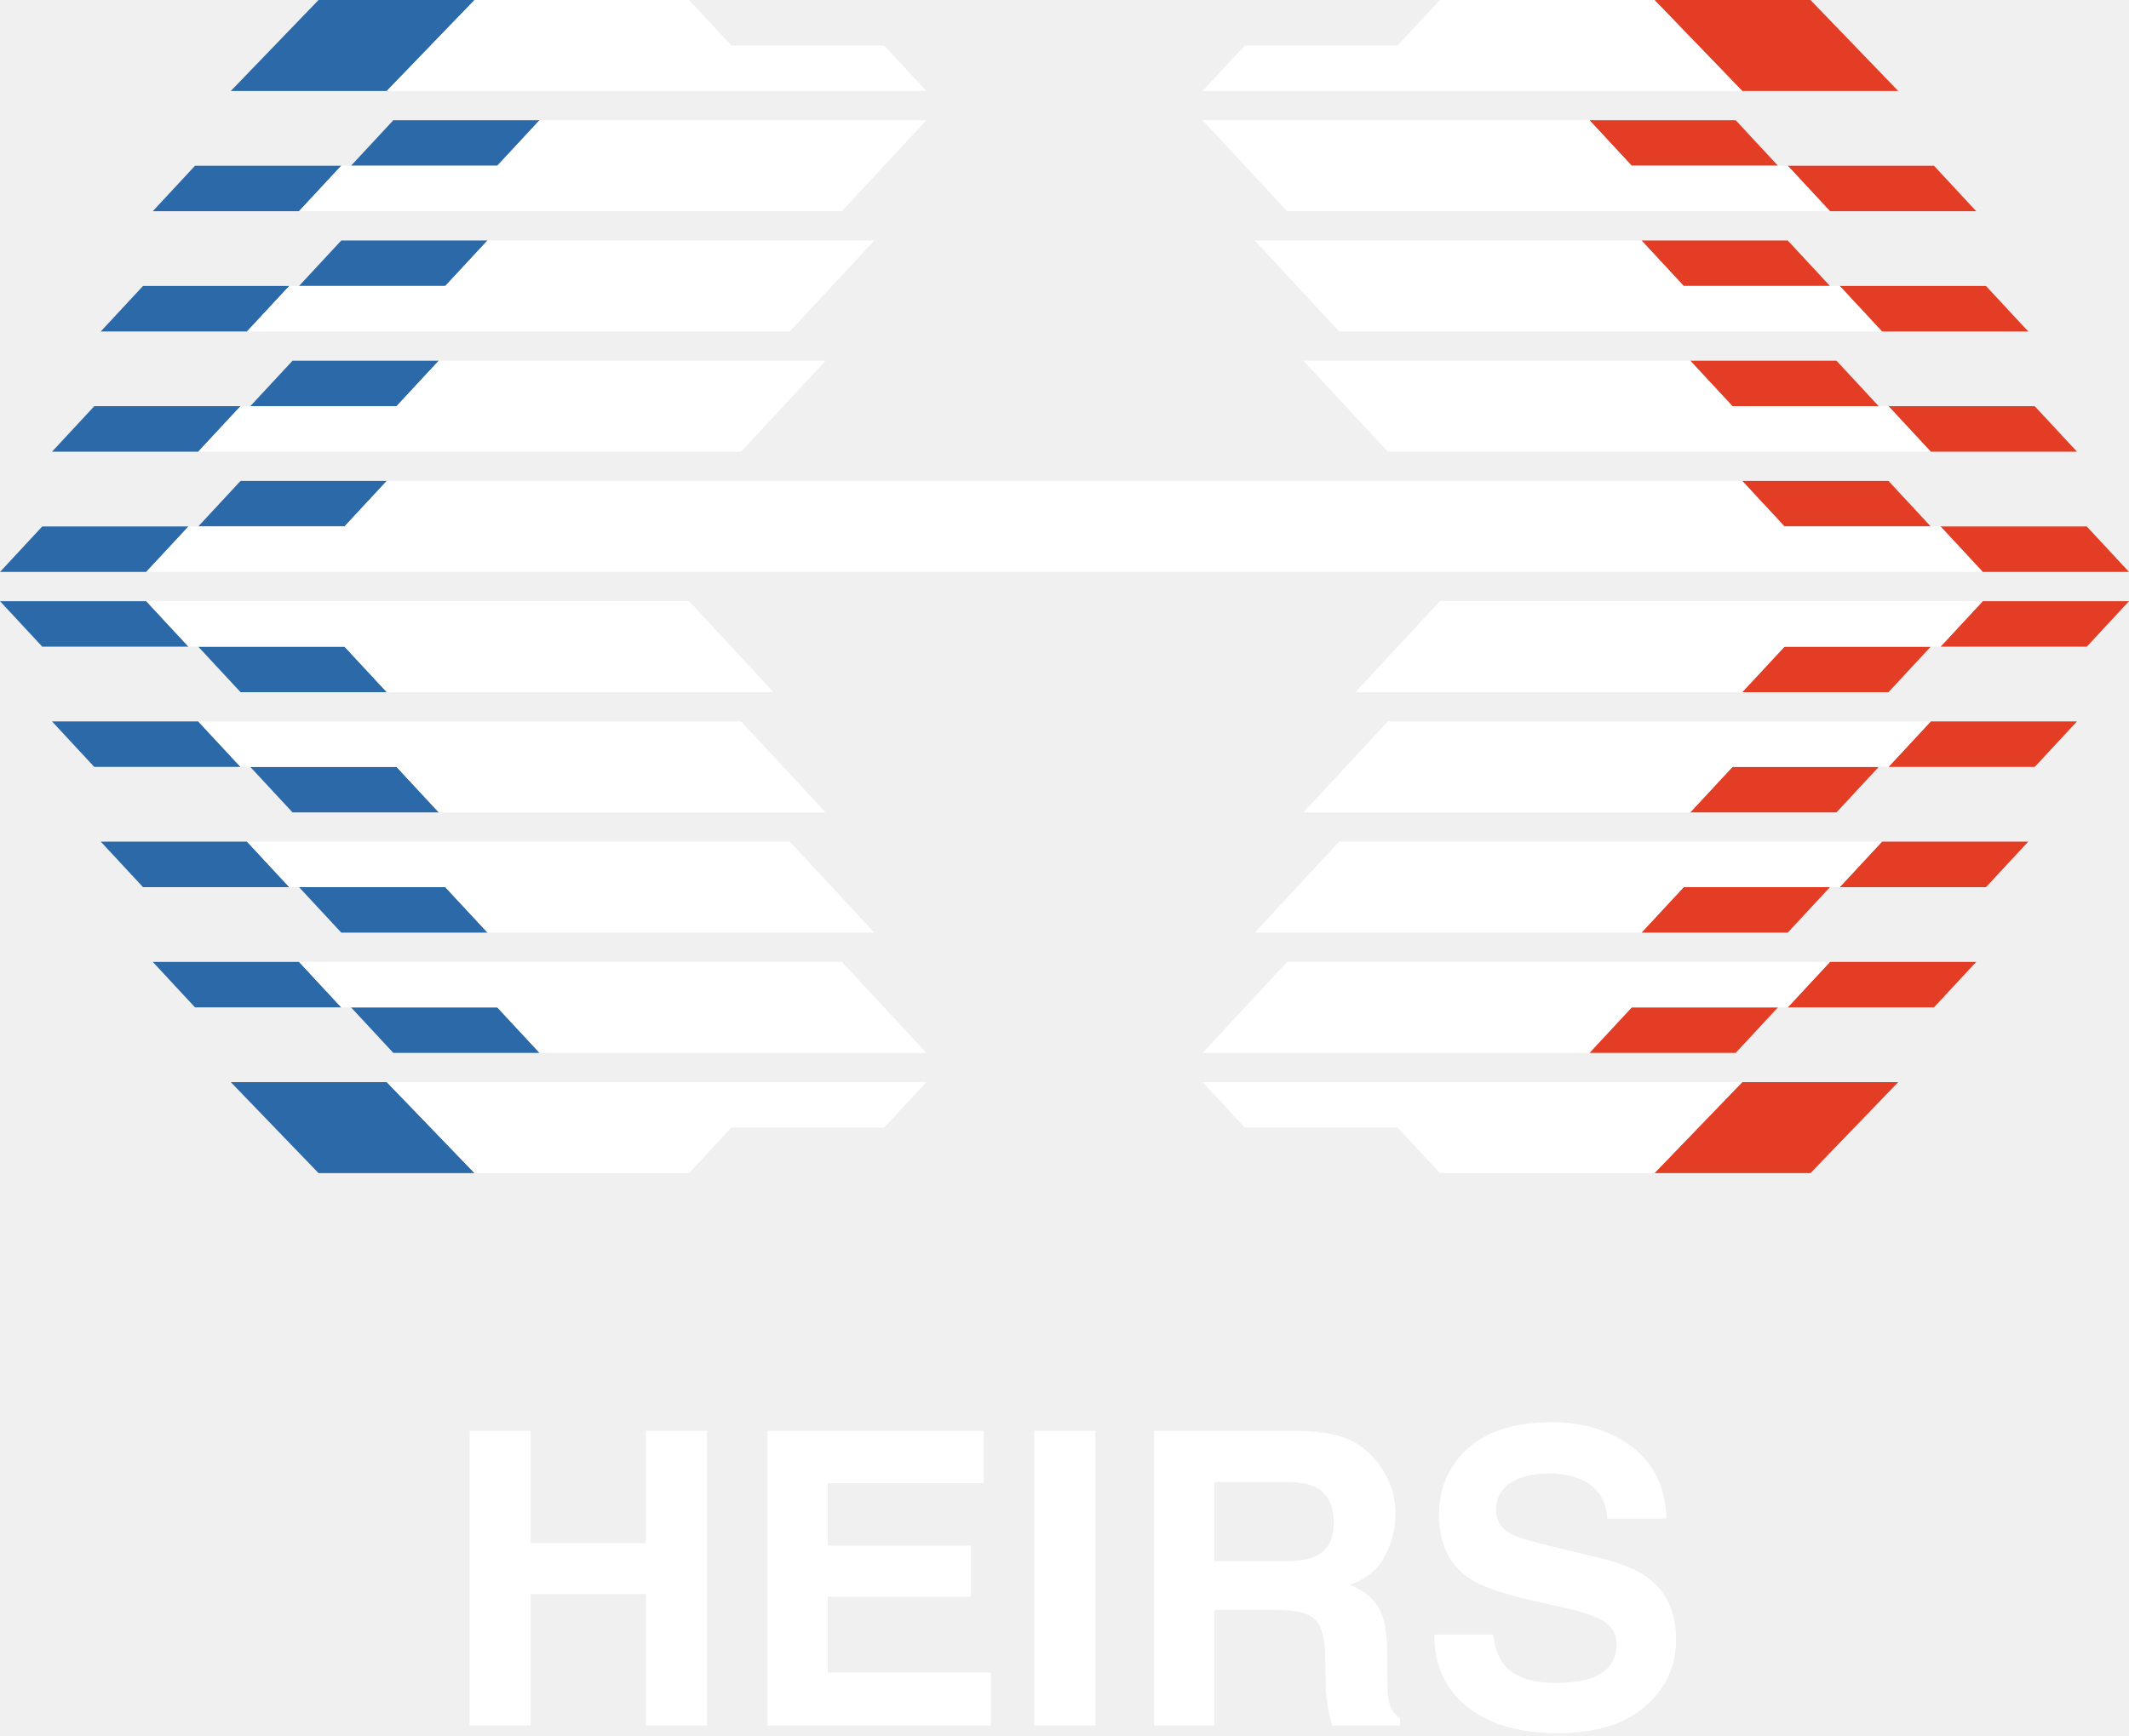
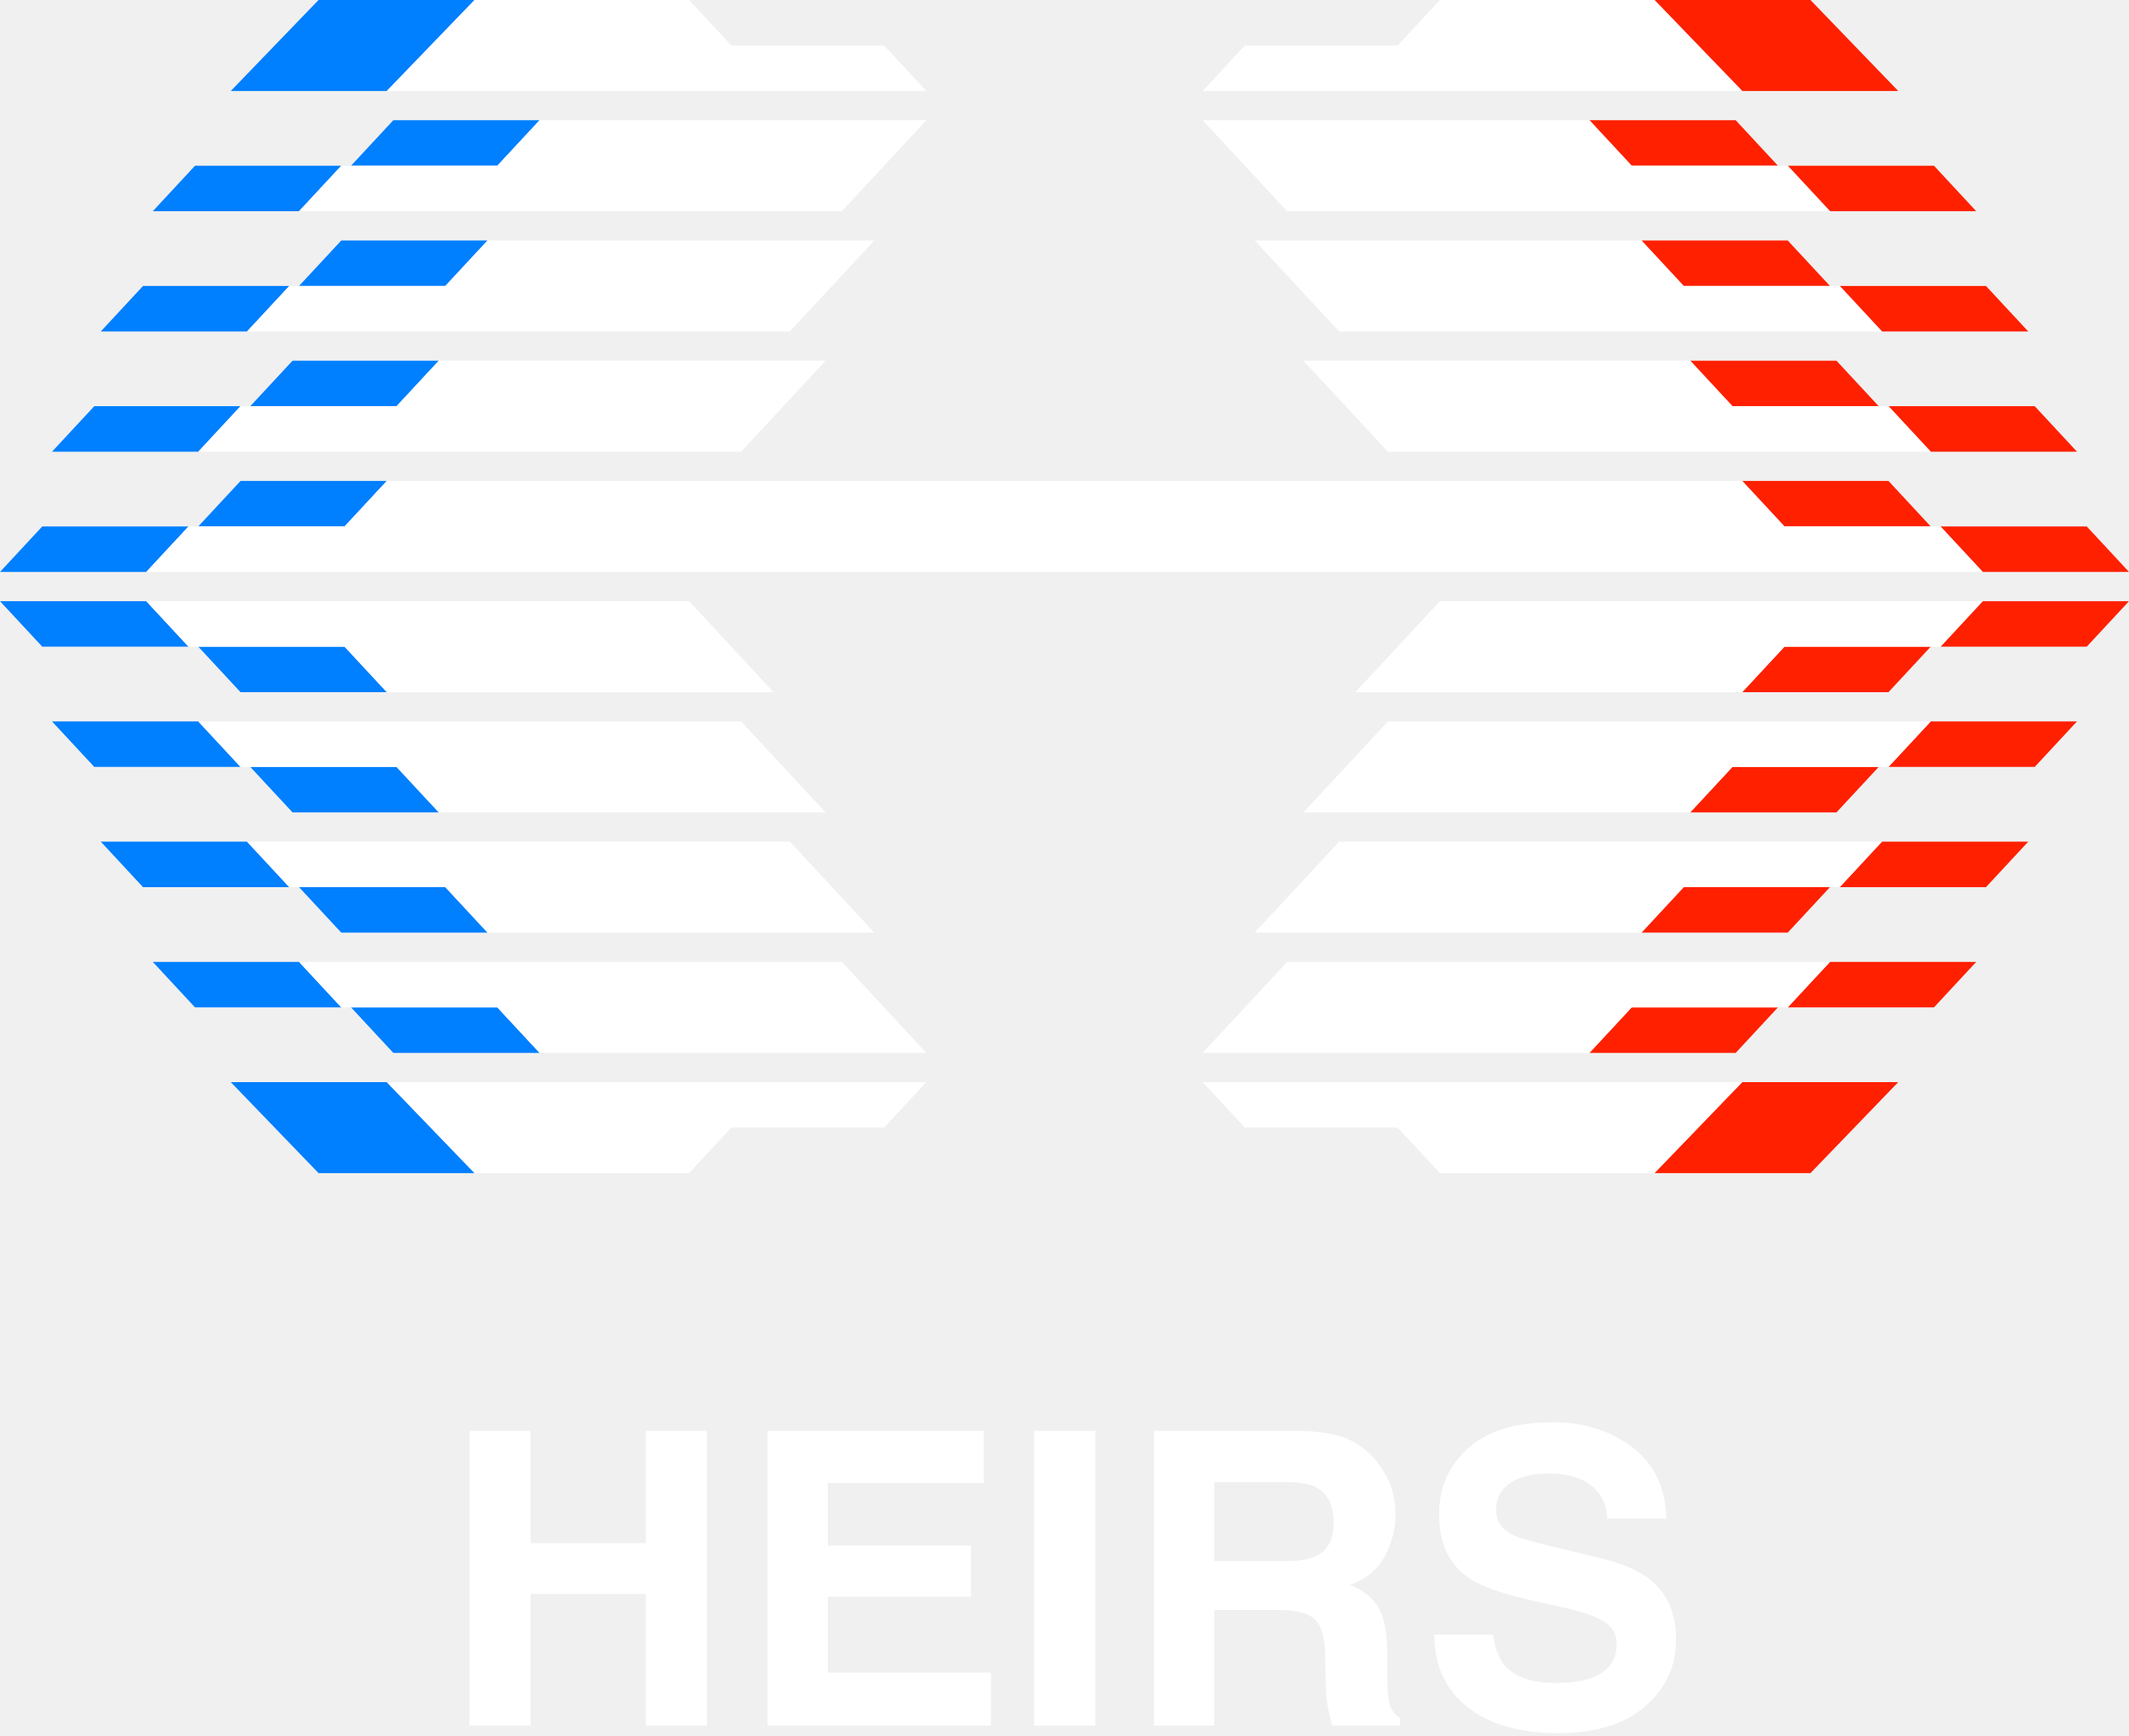
- <svg xmlns="http://www.w3.org/2000/svg" width="655px" height="534px" viewBox="0 0 655 534" version="1.1">
-   <g id="Page-1" stroke="none" stroke-width="1" fill="none" fill-rule="evenodd">
-     <g id="logo-heirs">
-       <path d="M163.239,531 L163.239,490.518 L198.677,490.518 L198.677,531 L217.503,531 L217.503,440.314 L198.677,440.314 L198.677,474.891 L163.239,474.891 L163.239,440.314 L144.475,440.314 L144.475,531 L163.239,531 Z M304.866,531 L304.866,514.696 L254.663,514.696 L254.663,491.379 L298.714,491.379 L298.714,475.629 L254.663,475.629 L254.663,456.372 L302.651,456.372 L302.651,440.314 L236.145,440.314 L236.145,531 L304.866,531 Z M336.981,531 L336.981,440.314 L318.155,440.314 L318.155,531 L336.981,531 Z M373.588,531 L373.588,495.439 L393.152,495.439 C398.73,495.439 402.535,496.403 404.565,498.331 C406.595,500.259 407.651,504.114 407.733,509.897 L407.733,509.897 L407.856,518.326 C407.897,520.992 408.164,523.597 408.656,526.14 C408.902,527.37 409.312,528.99 409.887,531 L409.887,531 L430.743,531 L430.743,528.724 C428.938,527.616 427.79,525.894 427.298,523.556 C426.97,522.079 426.806,519.27 426.806,515.127 L426.806,515.127 L426.806,509.036 C426.806,502.679 425.934,497.952 424.191,494.855 C422.448,491.758 419.484,489.369 415.301,487.688 C420.305,485.965 423.894,483.022 426.067,478.859 C428.241,474.696 429.328,470.461 429.328,466.154 C429.328,462.586 428.754,459.407 427.605,456.618 C426.457,453.829 424.898,451.286 422.93,448.989 C420.551,446.2 417.649,444.088 414.224,442.652 C410.799,441.217 405.908,440.438 399.551,440.314 L399.551,440.314 L355.069,440.314 L355.069,531 L373.588,531 Z M395.06,480.428 L373.588,480.428 L373.588,456.064 L395.613,456.064 C399.715,456.064 402.791,456.598 404.842,457.664 C408.492,459.551 410.317,463.242 410.317,468.738 C410.317,473.824 408.431,477.229 404.657,478.951 C402.524,479.936 399.325,480.428 395.06,480.428 L395.06,480.428 Z M479.285,533.338 C490.852,533.338 499.803,530.6 506.14,525.125 C512.477,519.649 515.646,512.769 515.646,504.483 C515.646,496.403 512.938,490.23 507.524,485.965 C504.038,483.217 498.87,481.022 492.021,479.382 L492.021,479.382 L476.394,475.629 C470.364,474.193 466.427,472.942 464.581,471.876 C461.71,470.276 460.274,467.856 460.274,464.616 C460.274,461.089 461.73,458.341 464.643,456.372 C467.555,454.403 471.451,453.419 476.332,453.419 C480.721,453.419 484.392,454.178 487.345,455.695 C491.774,457.992 494.153,461.868 494.481,467.323 L494.481,467.323 L512.692,467.323 C512.364,457.685 508.827,450.333 502.08,445.267 C495.333,440.202 487.181,437.669 477.624,437.669 C466.181,437.669 457.506,440.355 451.6,445.729 C445.693,451.102 442.74,457.849 442.74,465.97 C442.74,474.87 445.796,481.412 451.907,485.596 C455.517,488.098 462.038,490.415 471.472,492.548 L471.472,492.548 L481.069,494.701 C486.688,495.932 490.811,497.347 493.436,498.946 C496.061,500.587 497.373,502.904 497.373,505.898 C497.373,511.025 494.728,514.532 489.437,516.419 C486.647,517.403 483.018,517.896 478.547,517.896 C471.082,517.896 465.812,516.029 462.735,512.297 C461.054,510.246 459.926,507.149 459.352,503.007 L459.352,503.007 L441.264,503.007 C441.264,512.44 444.647,519.854 451.415,525.248 C458.183,530.641 467.473,533.338 479.285,533.338 Z" id="HEIRS" fill="#FFFFFF" fill-rule="nonzero" />
-       <path d="M119,333 L146,361 L98,361 L71,333 L119,333 Z M153,310 L166,324 L121,324 L108,310 L153,310 Z M92,296 L105,310 L60,310 L47,296 L92,296 Z M137,273 L150,287 L105,287 L92,273 L137,273 Z M76,259 L89,273 L44,273 L31,259 L76,259 Z M122,236 L135,250 L90,250 L77,236 L122,236 Z M61,222 L74,236 L29,236 L16,222 L61,222 Z M106,199 L119,213 L74,213 L61,199 L106,199 Z M45,185 L58,199 L13,199 L0,185 L45,185 Z M58,162 L45,176 L0,176 L13,162 L58,162 Z M119,148 L106,162 L61,162 L74,148 L119,148 Z M74,125 L61,139 L16,139 L29,125 L74,125 Z M135,111 L122,125 L77,125 L90,111 L135,111 Z M89,88 L76,102 L31,102 L44,88 L89,88 Z M150,74 L137,88 L92,88 L105,74 L150,74 Z M105,51 L92,65 L47,65 L60,51 L105,51 Z M166,37 L153,51 L108,51 L121,37 L166,37 Z M146,0 L119,28 L71,28 L98,0 L146,0 Z" id="blue" fill="#2B69A8" />
-       <path d="M584,333 L557,361 L509,361 L536,333 L584,333 Z M547,310 L534,324 L489,324 L502,310 L547,310 Z M608,296 L595,310 L550,310 L563,296 L608,296 Z M563,273 L550,287 L505,287 L518,273 L563,273 Z M624,259 L611,273 L566,273 L579,259 L624,259 Z M578,236 L565,250 L520,250 L533,236 L578,236 Z M639,222 L626,236 L581,236 L594,222 L639,222 Z M594,199 L581,213 L536,213 L549,199 L594,199 Z M655,185 L642,199 L597,199 L610,185 L655,185 Z M642,162 L655,176 L610,176 L597,162 L642,162 Z M581,148 L594,162 L549,162 L536,148 L581,148 Z M626,125 L639,139 L594,139 L581,125 L626,125 Z M565,111 L578,125 L533,125 L520,111 L565,111 Z M611,88 L624,102 L579,102 L566,88 L611,88 Z M550,74 L563,88 L518,88 L505,74 L550,74 Z M595,51 L608,65 L563,65 L550,51 L595,51 Z M534,37 L547,51 L502,51 L489,37 L534,37 Z M557,0 L584,28 L536,28 L509,0 L557,0 Z" id="red" fill="#E33D25" />
-       <path d="M536,333 L509,361 L443,361 L430,347 L383,347 L370,333 L536,333 Z M285,333 L272,347 L225,347 L212,361 L146,361 L119,333 L285,333 Z M563,296 L550,310 L502,310 L489,324 L370,324 L396,296 L563,296 Z M259,296 L285,324 L166,324 L153,310 L105,310 L92,296 L259,296 Z M579,259 L566,273 L518,273 L505,287 L386,287 L412,259 L579,259 Z M243,259 L269,287 L150,287 L137,273 L89,273 L76,259 L243,259 Z M594,222 L581,236 L533,236 L520,250 L401,250 L427,222 L594,222 Z M228,222 L254,250 L135,250 L122,236 L74,236 L61,222 L228,222 Z M610,185 L597,199 L549,199 L536,213 L417,213 L443,185 L610,185 Z M212,185 L238,213 L119,213 L106,199 L58,199 L45,185 L212,185 Z M536,148 L549,162 L597,162 L610,176 L45,176 L58,162 L106,162 L119,148 L536,148 Z M520,111 L533,125 L581,125 L594,139 L427,139 L401,111 L520,111 Z M254,111 L228,139 L61,139 L74,125 L122,125 L135,111 L254,111 Z M505,74 L518,88 L566,88 L579,102 L412,102 L386,74 L505,74 Z M269,74 L243,102 L76,102 L89,88 L137,88 L150,74 L269,74 Z M489,37 L502,51 L550,51 L563,65 L396,65 L370,37 L489,37 Z M285,37 L259,65 L92,65 L105,51 L153,51 L166,37 L285,37 Z M509,0 L536,28 L370,28 L383,14 L430,14 L443,0 L509,0 Z M212,0 L225,14 L272,14 L285,28 L119,28 L146,0 L212,0 Z" id="white" fill="#FFFFFF" />
-     </g>
-   </g>
+ <svg xmlns="http://www.w3.org/2000/svg" width="655" height="534" viewBox="0 0 655 534" fill="none">
+   <path d="M163.239 531V490.518H198.677V531H217.503V440.314H198.677V474.891H163.239V440.314H144.475V531H163.239ZM304.866 531V514.696H254.663V491.379H298.714V475.629H254.663V456.372H302.651V440.314H236.145V531H304.866ZM336.981 531V440.314H318.155V531H336.981ZM373.588 531V495.439H393.152C398.73 495.439 402.535 496.403 404.565 498.331C406.595 500.259 407.651 504.114 407.733 509.897L407.856 518.326C407.897 520.992 408.164 523.597 408.656 526.14C408.902 527.37 409.312 528.99 409.887 531H430.743V528.724C428.938 527.616 427.79 525.894 427.298 523.556C426.97 522.079 426.806 519.27 426.806 515.127V509.036C426.806 502.679 425.934 497.952 424.191 494.855C422.448 491.758 419.484 489.369 415.301 487.688C420.305 485.965 423.894 483.022 426.067 478.859C428.241 474.696 429.328 470.461 429.328 466.154C429.328 462.586 428.754 459.407 427.605 456.618C426.457 453.829 424.898 451.286 422.93 448.989C420.551 446.2 417.649 444.088 414.224 442.652C410.799 441.217 405.908 440.438 399.551 440.314H355.069V531H373.588ZM395.06 480.428H373.588V456.064H395.613C399.715 456.064 402.791 456.598 404.842 457.664C408.492 459.551 410.317 463.242 410.317 468.738C410.317 473.824 408.431 477.229 404.657 478.951C402.524 479.936 399.325 480.428 395.06 480.428ZM479.285 533.338C490.852 533.338 499.803 530.6 506.14 525.125C512.477 519.649 515.646 512.769 515.646 504.483C515.646 496.403 512.938 490.23 507.524 485.965C504.038 483.217 498.87 481.022 492.021 479.382L476.394 475.629C470.364 474.193 466.427 472.942 464.581 471.876C461.71 470.276 460.274 467.856 460.274 464.616C460.274 461.089 461.73 458.341 464.643 456.372C467.555 454.403 471.451 453.419 476.332 453.419C480.721 453.419 484.392 454.178 487.345 455.695C491.774 457.992 494.153 461.868 494.481 467.323H512.692C512.364 457.685 508.827 450.333 502.08 445.267C495.333 440.202 487.181 437.669 477.624 437.669C466.181 437.669 457.506 440.355 451.6 445.729C445.693 451.102 442.74 457.849 442.74 465.97C442.74 474.87 445.796 481.412 451.907 485.596C455.517 488.098 462.038 490.415 471.472 492.548L481.069 494.701C486.688 495.932 490.811 497.347 493.436 498.946C496.061 500.587 497.373 502.904 497.373 505.898C497.373 511.025 494.728 514.532 489.437 516.419C486.647 517.403 483.018 517.896 478.547 517.896C471.082 517.896 465.812 516.029 462.735 512.297C461.054 510.246 459.926 507.149 459.352 503.007H441.264C441.264 512.44 444.647 519.854 451.415 525.248C458.183 530.641 467.473 533.338 479.285 533.338Z" fill="white" />
+   <path fill-rule="evenodd" clip-rule="evenodd" d="M119 333L146 361H98L71 333H119ZM153 310L166 324H121L108 310H153ZM92 296L105 310H60L47 296H92ZM137 273L150 287H105L92 273H137ZM76 259L89 273H44L31 259H76ZM122 236L135 250H90L77 236H122ZM61 222L74 236H29L16 222H61ZM106 199L119 213H74L61 199H106ZM45 185L58 199H13L0 185H45ZM58 162L45 176H0L13 162H58ZM119 148L106 162H61L74 148H119ZM74 125L61 139H16L29 125H74ZM135 111L122 125H77L90 111H135ZM89 88L76 102H31L44 88H89ZM150 74L137 88H92L105 74H150ZM105 51L92 65H47L60 51H105ZM166 37L153 51H108L121 37H166ZM146 0L119 28H71L98 0H146Z" fill="#007FFF" />
+   <path fill-rule="evenodd" clip-rule="evenodd" d="M584 333L557 361H509L536 333H584ZM547 310L534 324H489L502 310H547ZM608 296L595 310H550L563 296H608ZM563 273L550 287H505L518 273H563ZM624 259L611 273H566L579 259H624ZM578 236L565 250H520L533 236H578ZM639 222L626 236H581L594 222H639ZM594 199L581 213H536L549 199H594ZM655 185L642 199H597L610 185H655ZM642 162L655 176H610L597 162H642ZM581 148L594 162H549L536 148H581ZM626 125L639 139H594L581 125H626ZM565 111L578 125H533L520 111H565ZM611 88L624 102H579L566 88H611ZM550 74L563 88H518L505 74H550ZM595 51L608 65H563L550 51H595ZM534 37L547 51H502L489 37H534ZM557 0L584 28H536L509 0H557Z" fill="#FF2000" />
+   <path fill-rule="evenodd" clip-rule="evenodd" d="M536 333L509 361H443L430 347H383L370 333H536ZM285 333L272 347H225L212 361H146L119 333H285ZM563 296L550 310H502L489 324H370L396 296H563ZM259 296L285 324H166L153 310H105L92 296H259ZM579 259L566 273H518L505 287H386L412 259H579ZM243 259L269 287H150L137 273H89L76 259H243ZM594 222L581 236H533L520 250H401L427 222H594ZM228 222L254 250H135L122 236H74L61 222H228ZM610 185L597 199H549L536 213H417L443 185H610ZM212 185L238 213H119L106 199H58L45 185H212ZM536 148L549 162H597L610 176H45L58 162H106L119 148H536ZM520 111L533 125H581L594 139H427L401 111H520ZM254 111L228 139H61L74 125H122L135 111H254ZM505 74L518 88H566L579 102H412L386 74H505ZM269 74L243 102H76L89 88H137L150 74H269ZM489 37L502 51H550L563 65H396L370 37H489ZM285 37L259 65H92L105 51H153L166 37H285ZM509 0L536 28H370L383 14H430L443 0H509ZM212 0L225 14H272L285 28H119L146 0H212Z" fill="white" />
</svg>
